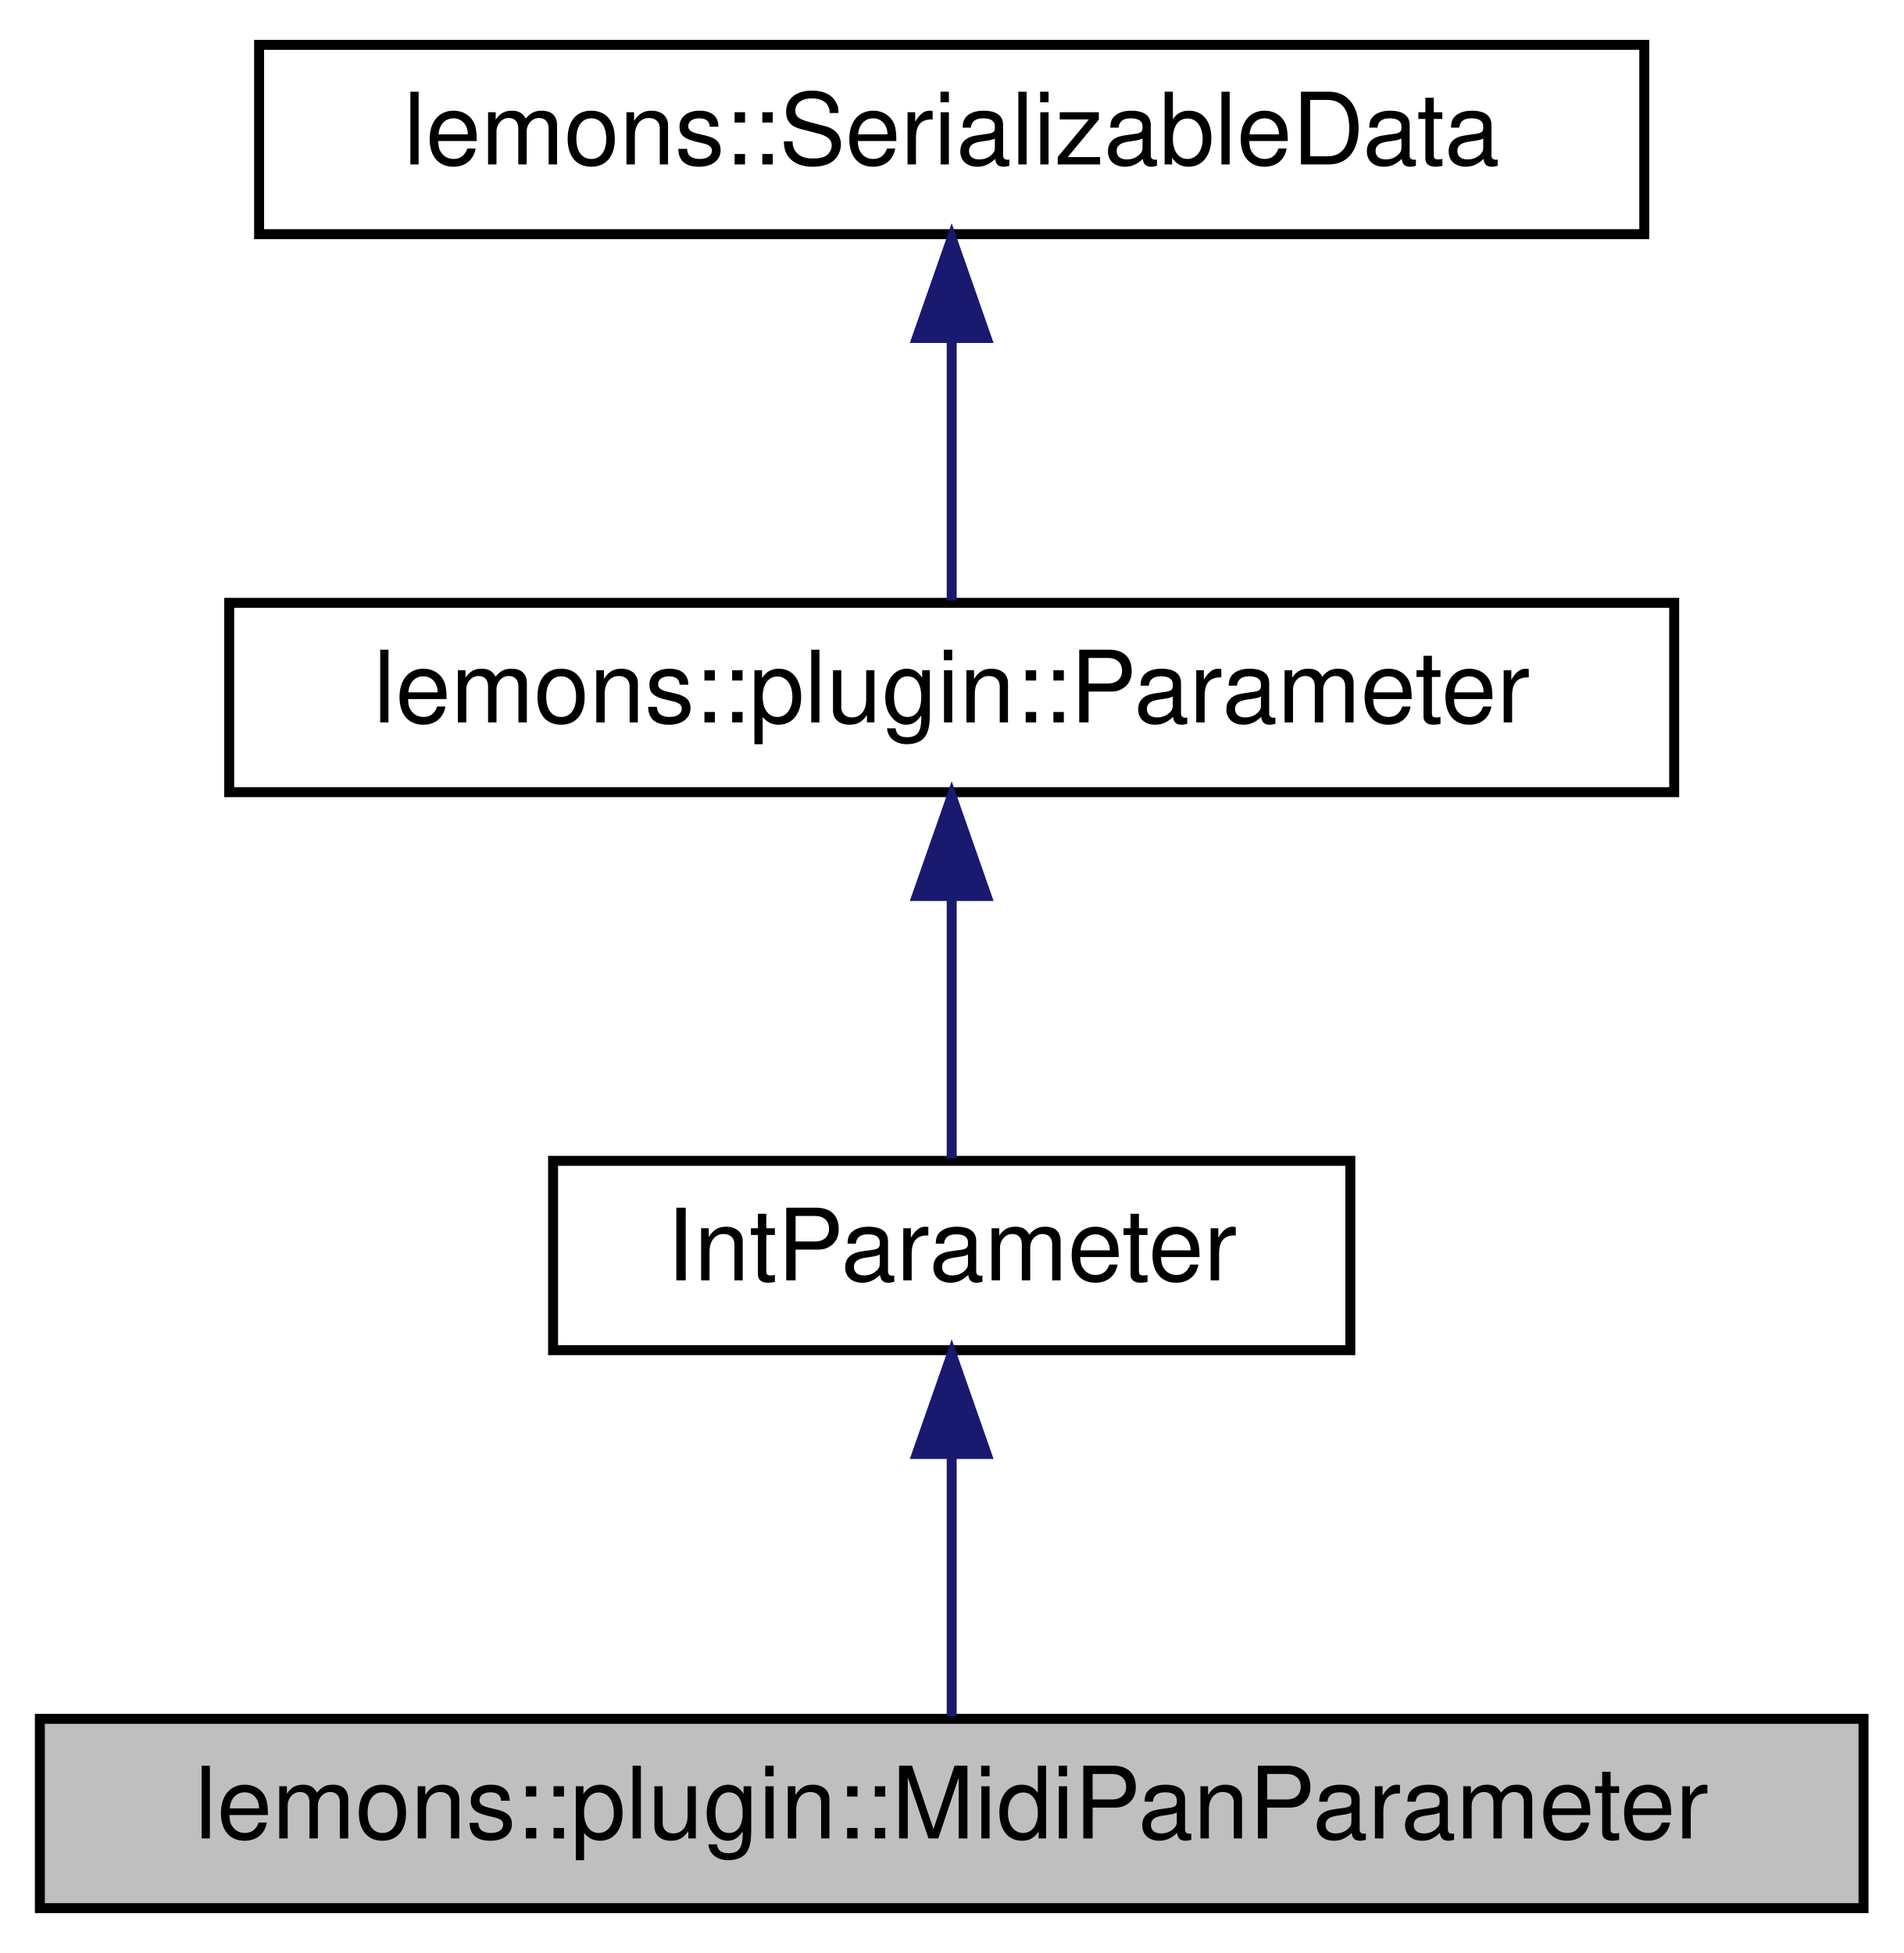
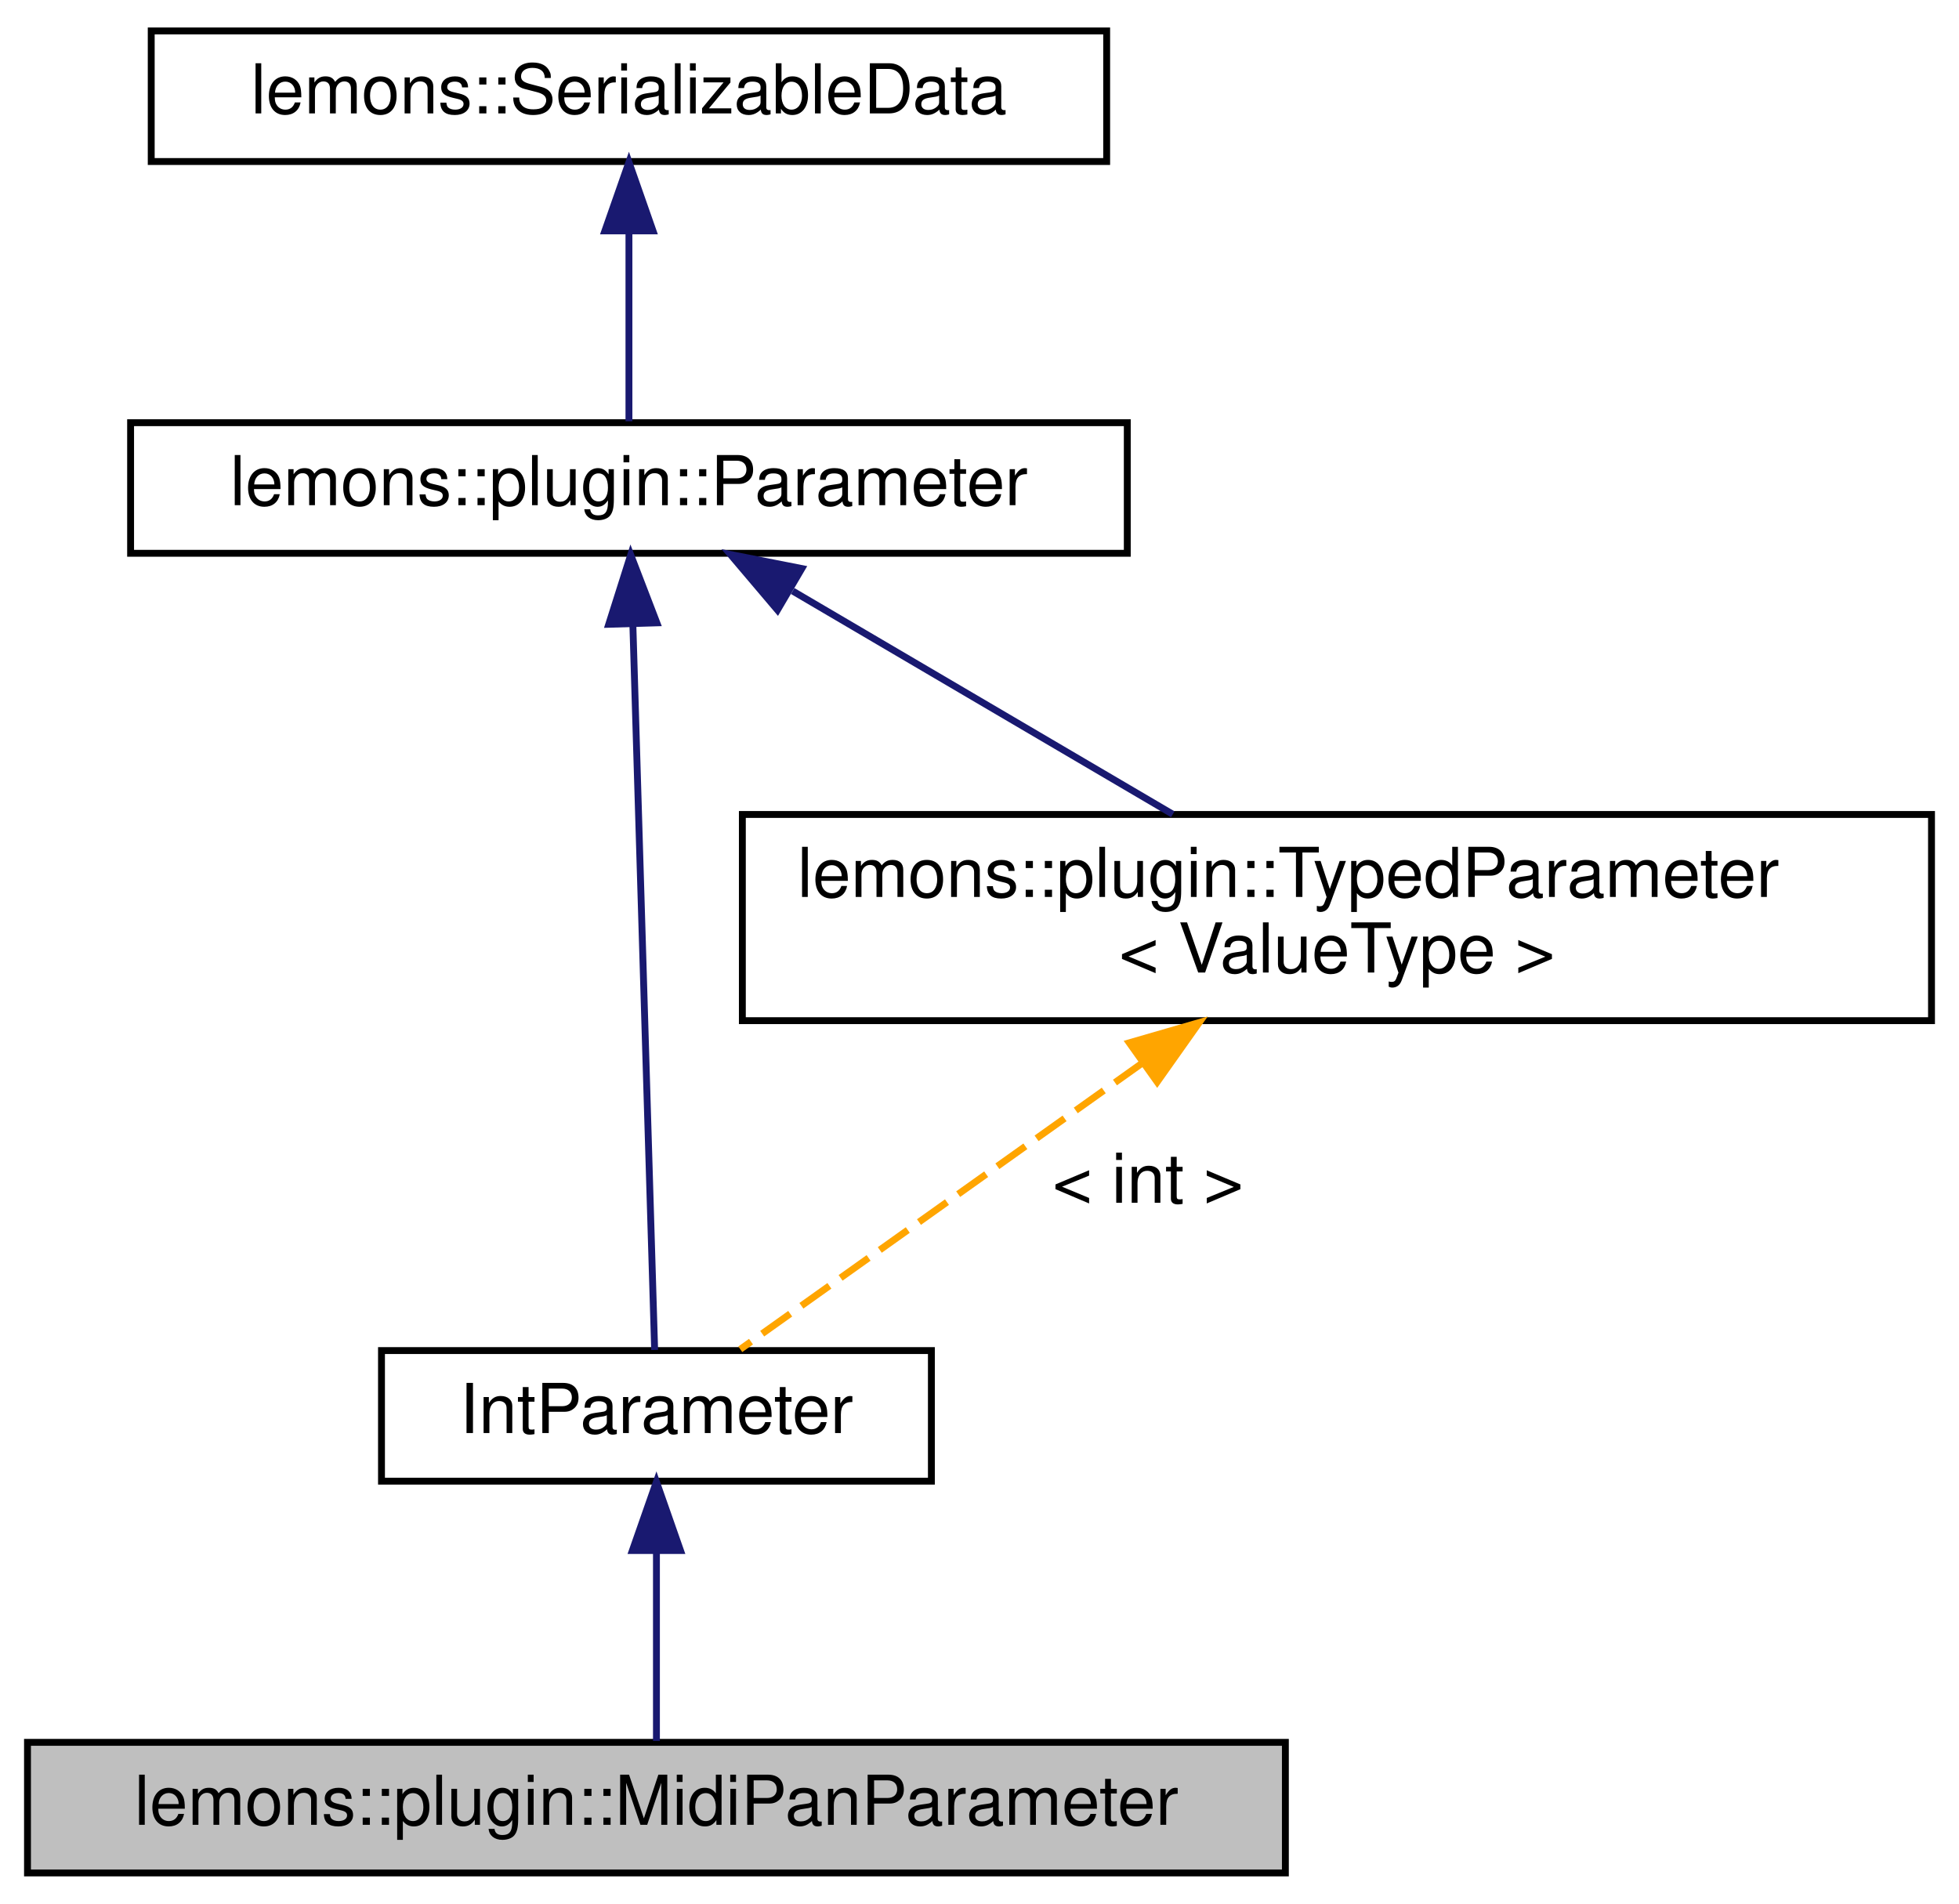
- <svg xmlns="http://www.w3.org/2000/svg" xmlns:xlink="http://www.w3.org/1999/xlink" width="191pt" height="196pt" viewBox="0.00 0.00 191.00 196.00">
-   <g id="graph0" class="graph" transform="scale(1 1) rotate(0) translate(4 192)">
+ <svg xmlns="http://www.w3.org/2000/svg" xmlns:xlink="http://www.w3.org/1999/xlink" width="285pt" height="277pt" viewBox="0.00 0.00 285.00 277.00">
+   <g id="graph0" class="graph" transform="scale(1 1) rotate(0) translate(4 273)">
    <g id="node1" class="node">
      <g id="a_node1">
        <a xlink:title="A parameter that represents a MIDI panning value in the range 0 to 127.">
          <polygon fill="#bfbfbf" stroke="black" points="0,-0.5 0,-19.5 183,-19.5 183,-0.5 0,-0.5" />
          <text text-anchor="middle" x="91.5" y="-7.5" font-family="Helvetica,sans-Serif" font-size="10.00">lemons::plugin::MidiPanParameter</text>
        </a>
      </g>
    </g>
    <g id="node2" class="node">
      <g id="a_node2">
-         <a xlink:href="classlemons_1_1plugin_1_1TypedParameter.html" target="_top" xlink:title="A parameter that can be stored as a type other than a float, but still inherits from my Parameter bas...">
-           <polygon fill="none" stroke="black" points="51.5,-56.5 51.5,-75.5 131.5,-75.5 131.5,-56.5 51.5,-56.5" />
-           <text text-anchor="middle" x="91.5" y="-63.5" font-family="Helvetica,sans-Serif" font-size="10.00">IntParameter</text>
+         <a xlink:href="classlemons_1_1plugin_1_1TypedParameter.html" target="_top" xlink:title=" ">
+           <polygon fill="none" stroke="black" points="51.5,-57.5 51.5,-76.5 131.5,-76.5 131.5,-57.5 51.5,-57.5" />
+           <text text-anchor="middle" x="91.5" y="-64.5" font-family="Helvetica,sans-Serif" font-size="10.00">IntParameter</text>
        </a>
      </g>
    </g>
    <g id="edge1" class="edge">
-       <path fill="none" stroke="midnightblue" d="M91.5,-45.8C91.5,-36.91 91.5,-26.78 91.5,-19.75" />
-       <polygon fill="midnightblue" stroke="midnightblue" points="88,-46.08 91.5,-56.08 95,-46.08 88,-46.08" />
+       <path fill="none" stroke="midnightblue" d="M91.5,-47.12C91.5,-37.82 91.5,-27.06 91.5,-19.71" />
+       <polygon fill="midnightblue" stroke="midnightblue" points="88,-47.41 91.5,-57.41 95,-47.41 88,-47.41" />
    </g>
    <g id="node3" class="node">
      <g id="a_node3">
        <a xlink:href="classlemons_1_1plugin_1_1Parameter.html" target="_top" xlink:title="A plugin parameter class that allows you to use my Serializing API, and has a few other cool bells an...">
-           <polygon fill="none" stroke="black" points="19,-112.5 19,-131.5 164,-131.5 164,-112.5 19,-112.5" />
-           <text text-anchor="middle" x="91.5" y="-119.5" font-family="Helvetica,sans-Serif" font-size="10.00">lemons::plugin::Parameter</text>
+           <polygon fill="none" stroke="black" points="15,-192.5 15,-211.5 160,-211.5 160,-192.5 15,-192.5" />
+           <text text-anchor="middle" x="87.5" y="-199.5" font-family="Helvetica,sans-Serif" font-size="10.00">lemons::plugin::Parameter</text>
        </a>
      </g>
    </g>
    <g id="edge2" class="edge">
-       <path fill="none" stroke="midnightblue" d="M91.5,-101.8C91.5,-92.91 91.5,-82.78 91.5,-75.75" />
-       <polygon fill="midnightblue" stroke="midnightblue" points="88,-102.08 91.5,-112.08 95,-102.08 88,-102.08" />
+       <path fill="none" stroke="midnightblue" d="M88.07,-182.13C88.95,-152.88 90.6,-97.76 91.24,-76.59" />
+       <polygon fill="midnightblue" stroke="midnightblue" points="84.56,-182.17 87.76,-192.27 91.56,-182.38 84.56,-182.17" />
+     </g>
+     <g id="node5" class="node">
+       <g id="a_node5">
+         <a xlink:href="classlemons_1_1plugin_1_1TypedParameter.html" target="_top" xlink:title="A parameter that can be stored as a type other than a float, but still inherits from my Parameter bas...">
+           <polygon fill="none" stroke="black" points="104,-124.5 104,-154.5 277,-154.5 277,-124.5 104,-124.5" />
+           <text text-anchor="start" x="112" y="-142.5" font-family="Helvetica,sans-Serif" font-size="10.00">lemons::plugin::TypedParameter</text>
+           <text text-anchor="middle" x="190.5" y="-131.5" font-family="Helvetica,sans-Serif" font-size="10.00">&lt; ValueType &gt;</text>
+         </a>
+       </g>
+     </g>
+     <g id="edge5" class="edge">
+       <path fill="none" stroke="midnightblue" d="M111.32,-187.01C127.93,-177.25 150,-164.29 166.62,-154.53" />
+       <polygon fill="midnightblue" stroke="midnightblue" points="109.11,-184.25 102.26,-192.33 112.65,-190.28 109.11,-184.25" />
    </g>
    <g id="node4" class="node">
      <g id="a_node4">
        <a xlink:href="structlemons_1_1SerializableData.html" target="_top" xlink:title="Base class for any C++ object that needs to be serialized to binary and back.">
-           <polygon fill="none" stroke="black" points="22,-168.5 22,-187.5 161,-187.5 161,-168.5 22,-168.5" />
-           <text text-anchor="middle" x="91.5" y="-175.5" font-family="Helvetica,sans-Serif" font-size="10.00">lemons::SerializableData</text>
+           <polygon fill="none" stroke="black" points="18,-249.5 18,-268.5 157,-268.5 157,-249.5 18,-249.5" />
+           <text text-anchor="middle" x="87.5" y="-256.5" font-family="Helvetica,sans-Serif" font-size="10.00">lemons::SerializableData</text>
        </a>
      </g>
    </g>
    <g id="edge3" class="edge">
-       <path fill="none" stroke="midnightblue" d="M91.5,-157.8C91.5,-148.91 91.5,-138.78 91.5,-131.75" />
-       <polygon fill="midnightblue" stroke="midnightblue" points="88,-158.08 91.5,-168.08 95,-158.08 88,-158.08" />
+       <path fill="none" stroke="midnightblue" d="M87.5,-239.12C87.5,-229.82 87.5,-219.06 87.5,-211.71" />
+       <polygon fill="midnightblue" stroke="midnightblue" points="84,-239.41 87.5,-249.41 91,-239.41 84,-239.41" />
+     </g>
+     <g id="edge4" class="edge">
+       <path fill="none" stroke="orange" stroke-dasharray="5,2" d="M162.28,-118.4C142.93,-104.62 118.22,-87.03 103.7,-76.69" />
+       <polygon fill="orange" stroke="orange" points="160.29,-121.28 170.47,-124.23 164.35,-115.58 160.29,-121.28" />
+       <text text-anchor="middle" x="163" y="-98" font-family="Helvetica,sans-Serif" font-size="10.00"> &lt; int &gt;</text>
    </g>
  </g>
</svg>
